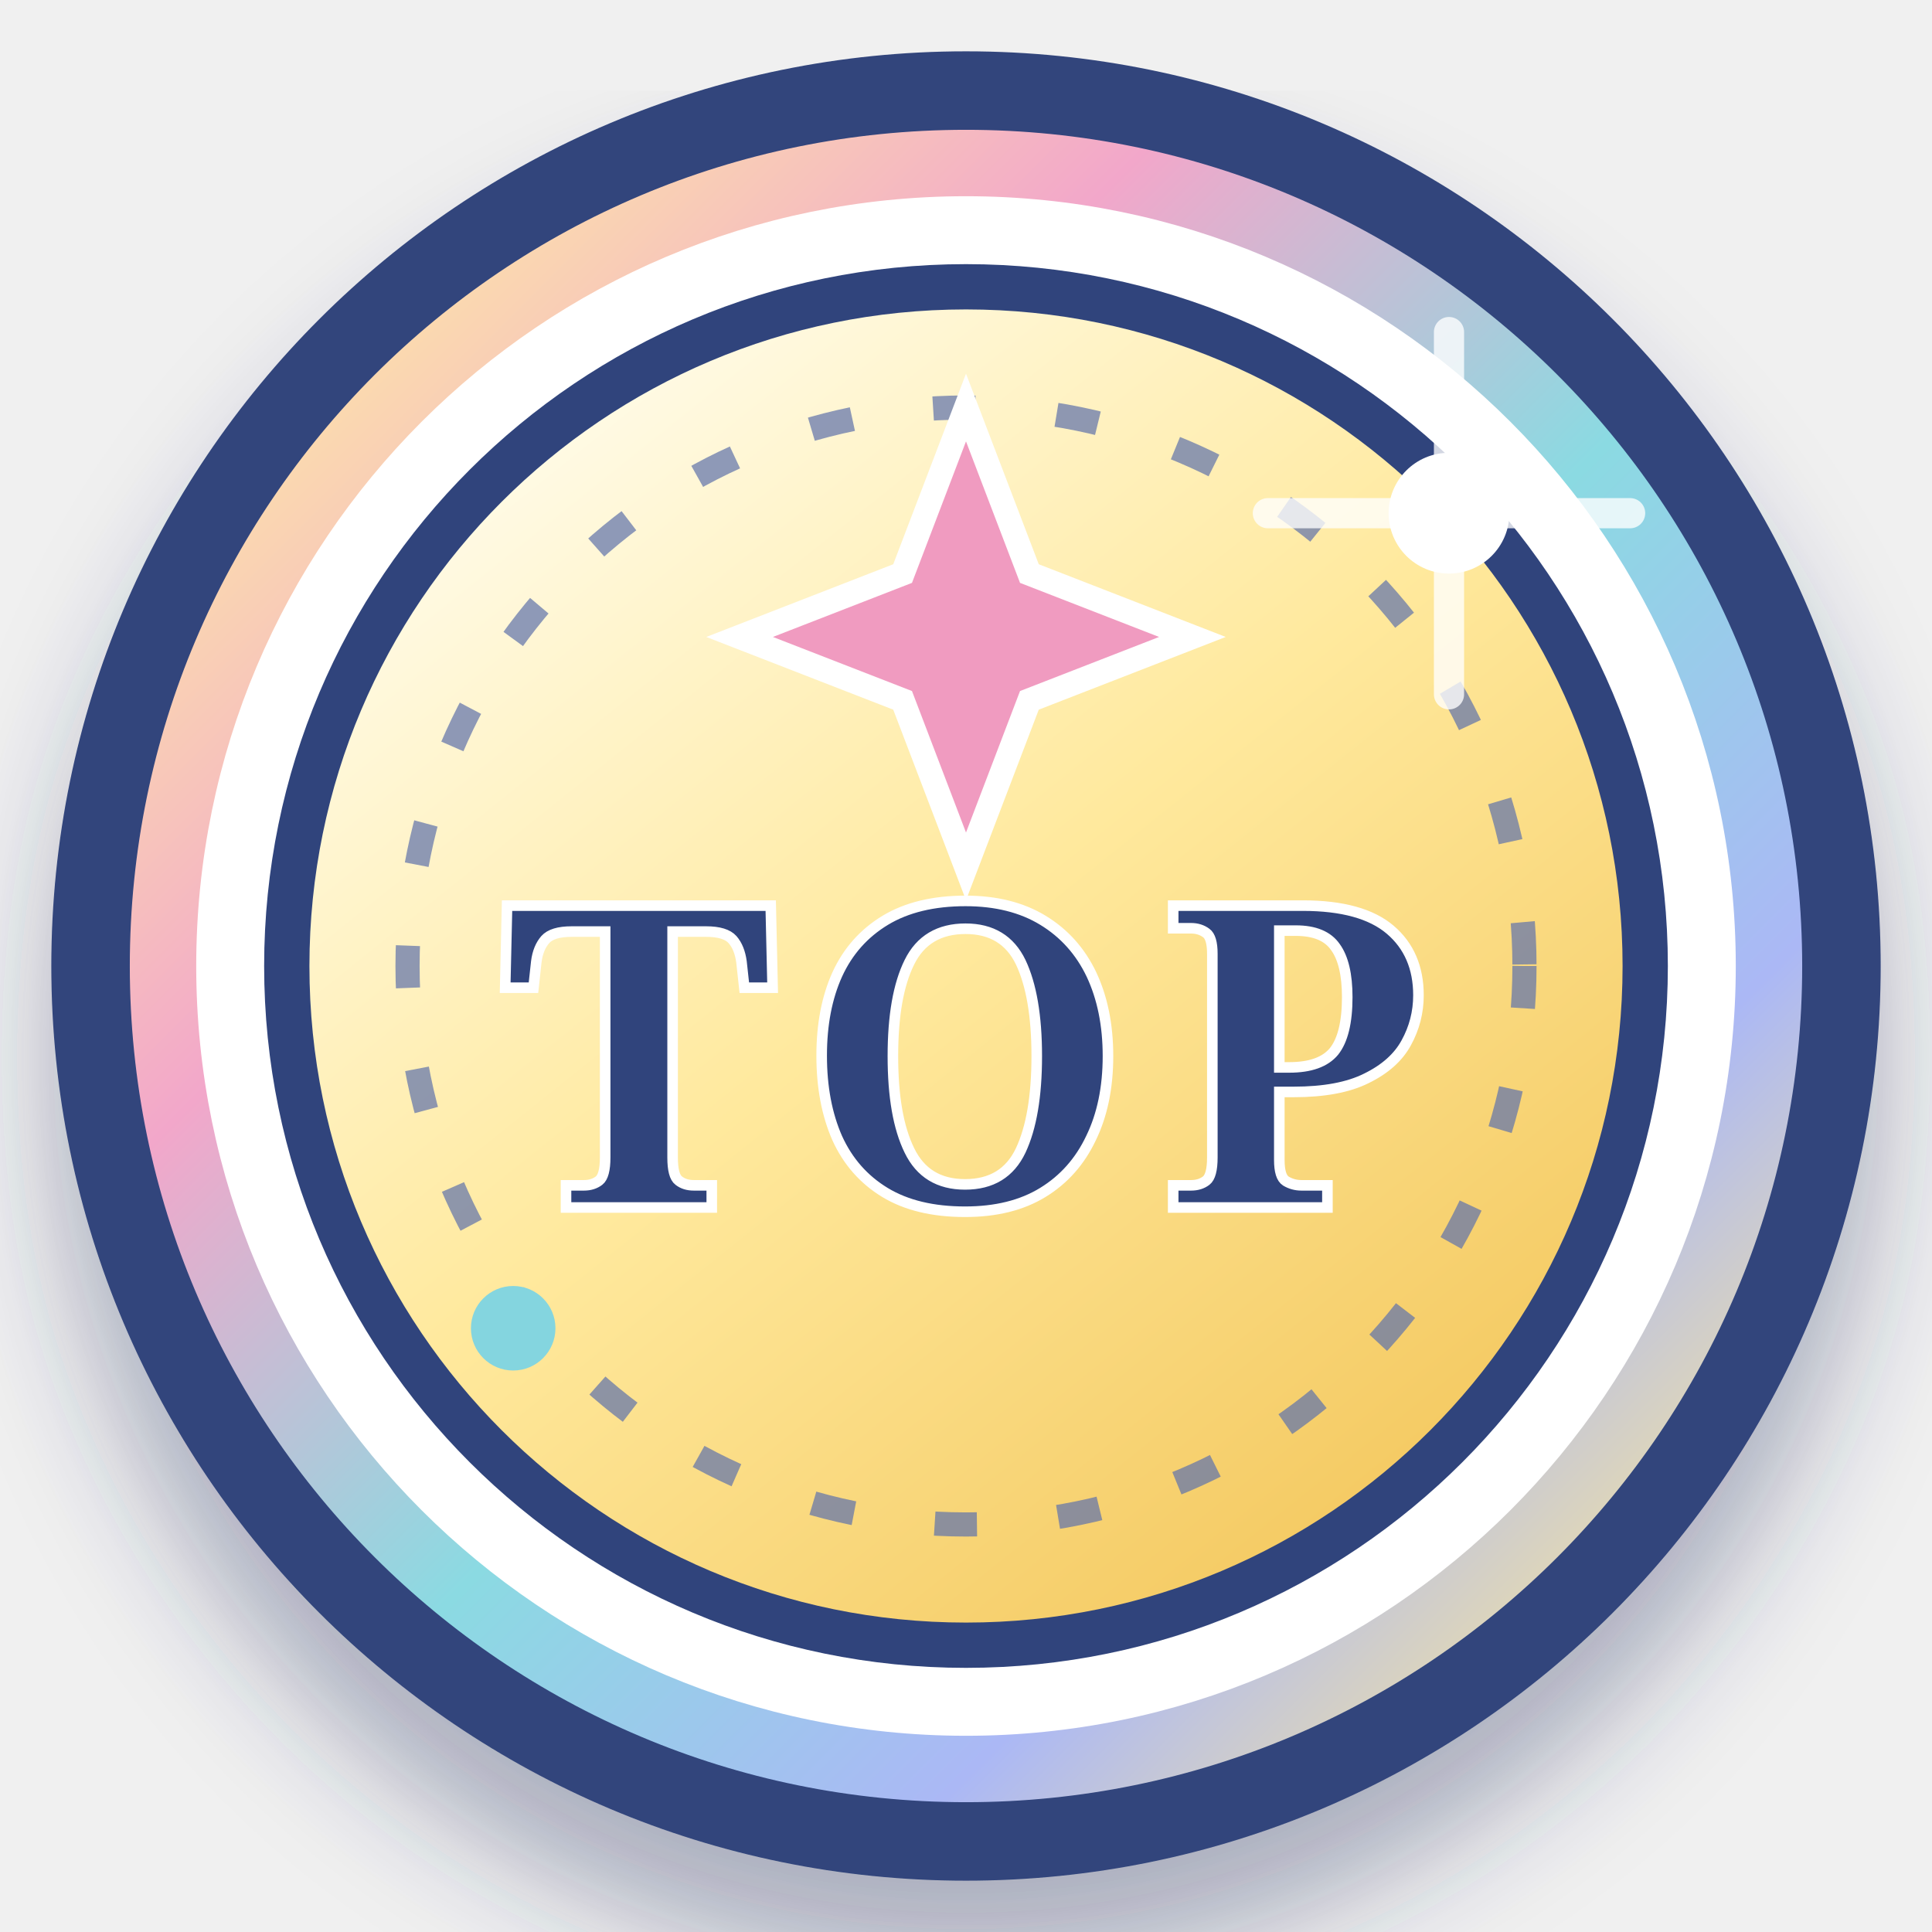
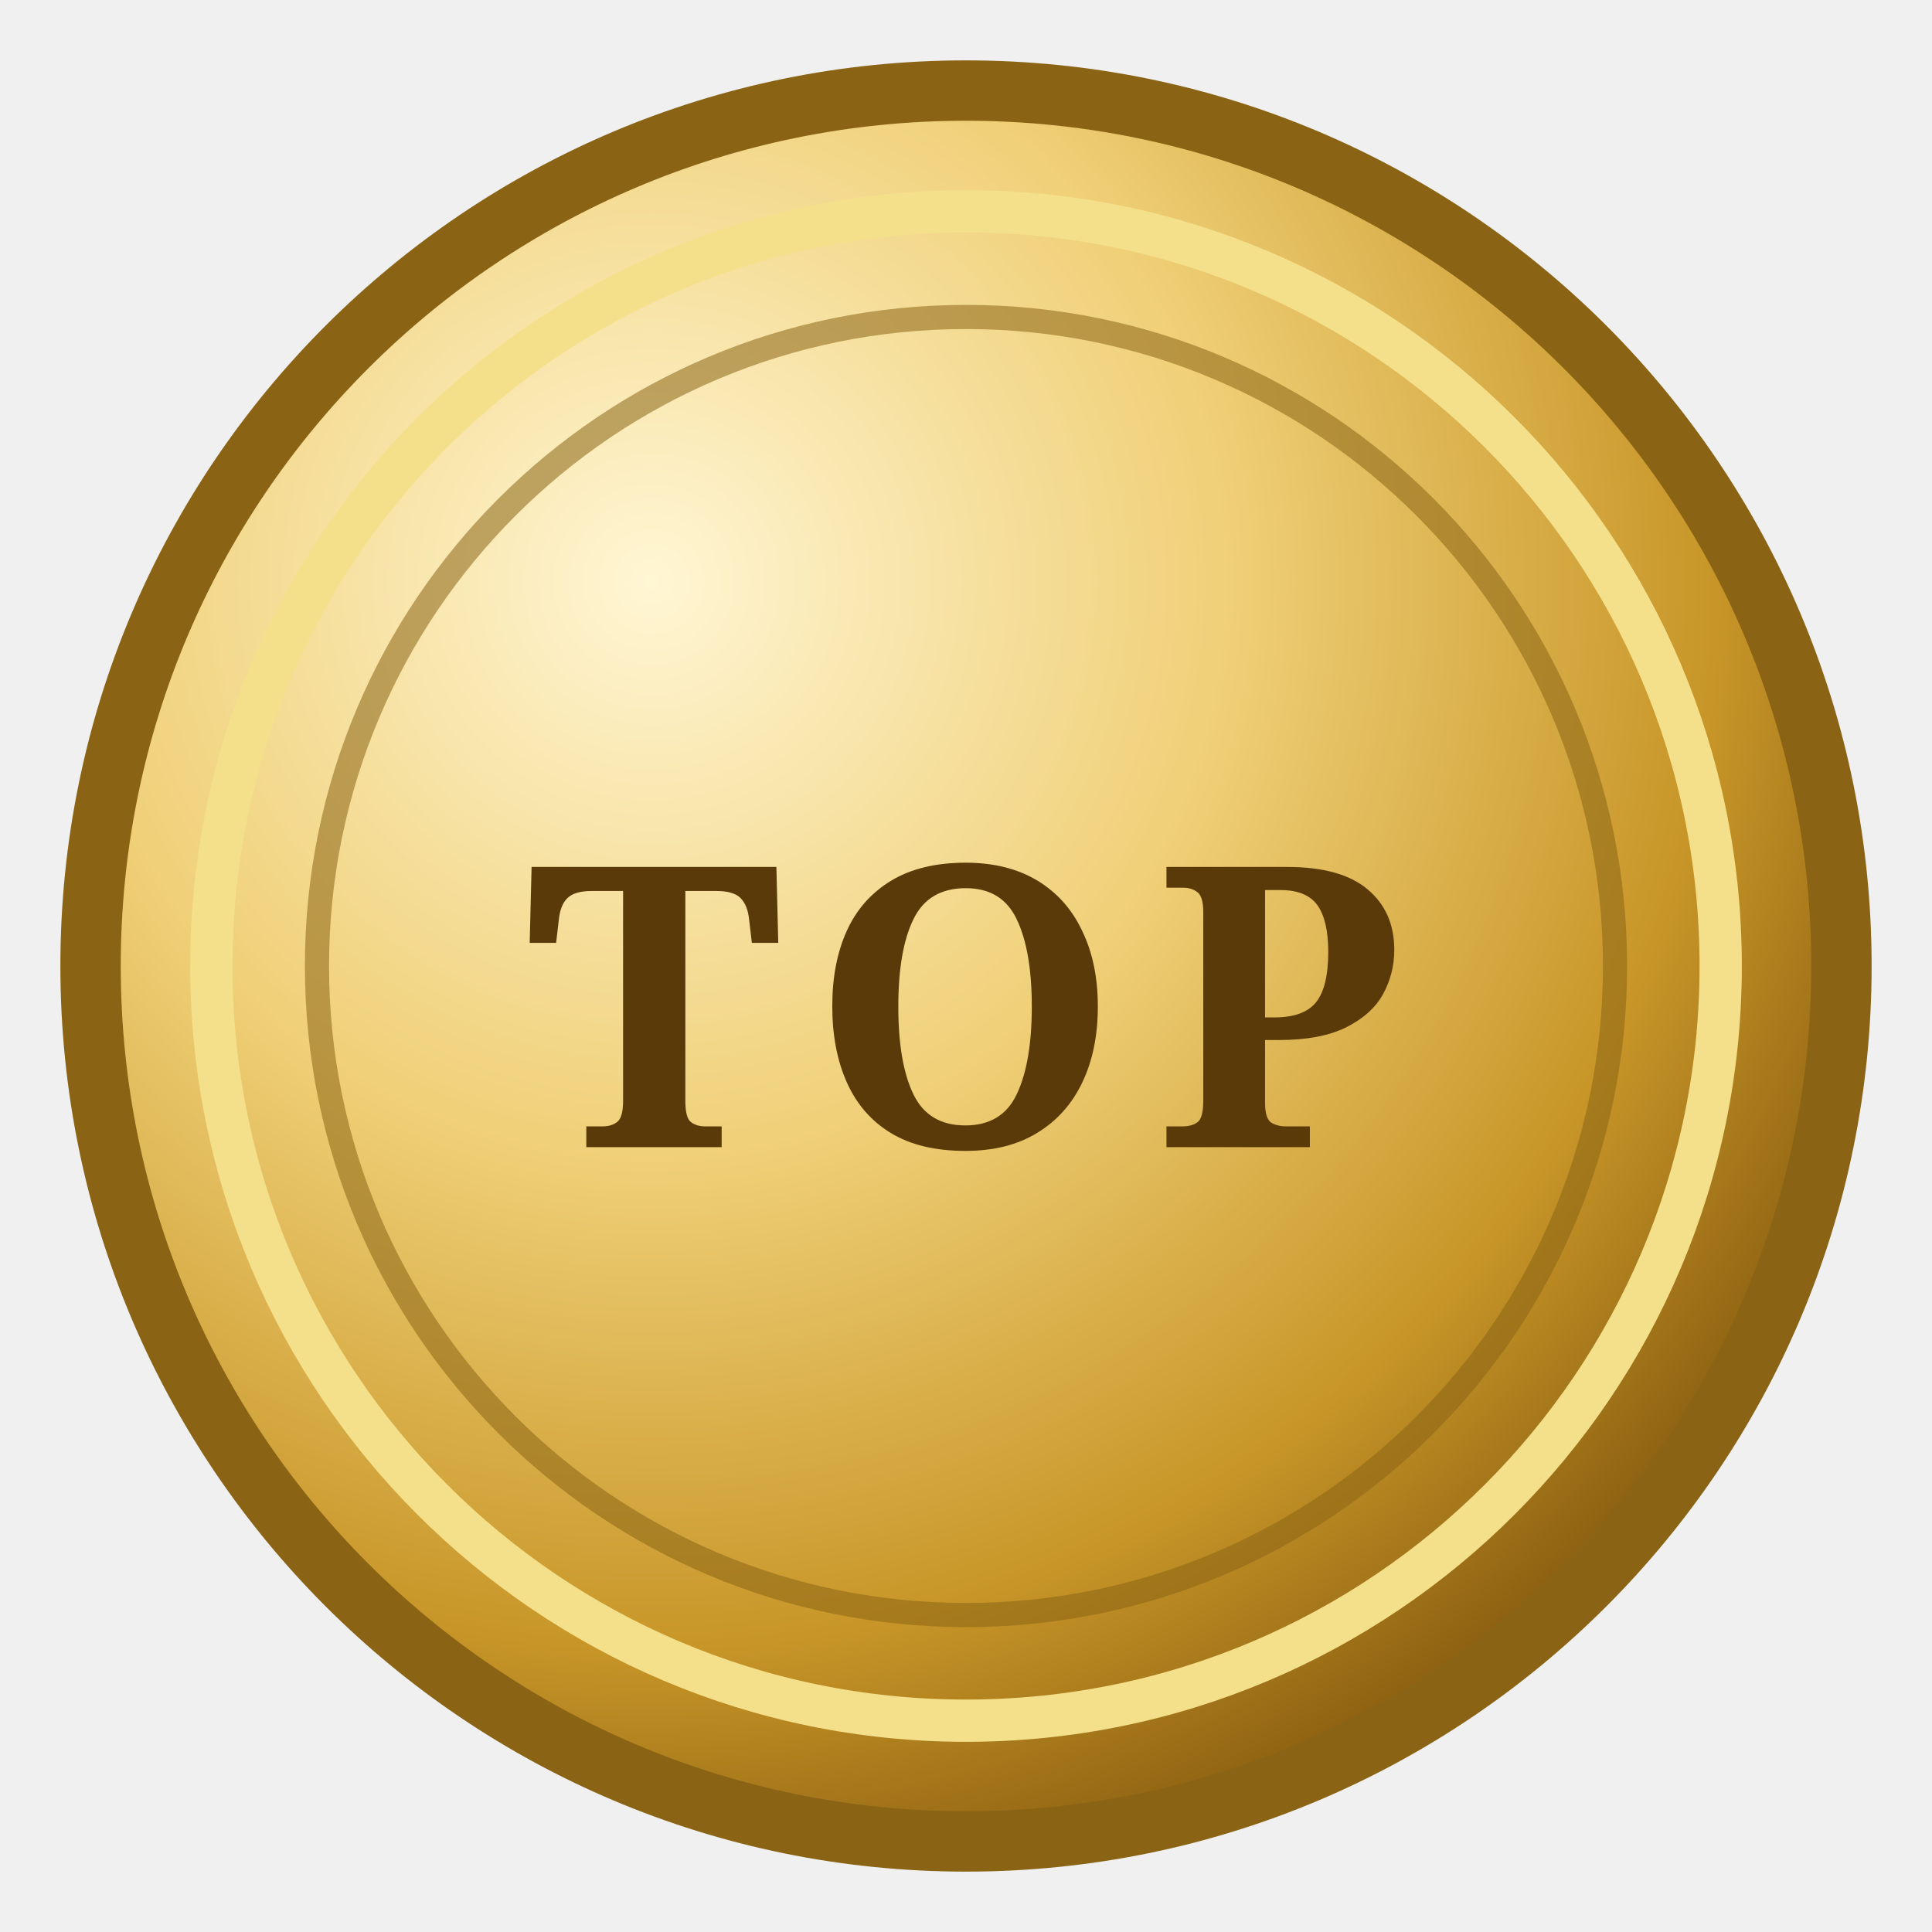
- <svg xmlns="http://www.w3.org/2000/svg" viewBox="0 0 64 64" role="img" aria-label="抛硬币 TOP 星愿徽章">
+ <svg xmlns="http://www.w3.org/2000/svg" viewBox="0 0 64 64" role="img" aria-label="抛硬币 TOP">
  <defs>
-     <linearGradient id="rim" x1="8" y1="8" x2="56" y2="56" gradientUnits="userSpaceOnUse">
-       <stop stop-color="#FFF1A3" />
-       <stop offset=".28" stop-color="#F2A7CA" />
-       <stop offset=".54" stop-color="#8BDAE2" />
-       <stop offset=".78" stop-color="#ABB8F5" />
-       <stop offset="1" stop-color="#FFE994" />
-     </linearGradient>
-     <linearGradient id="face" x1="16" y1="12" x2="48" y2="52" gradientUnits="userSpaceOnUse">
-       <stop stop-color="#FFFDF0" />
-       <stop offset=".48" stop-color="#FFE99D" />
-       <stop offset="1" stop-color="#F3C65B" />
-     </linearGradient>
-     <filter id="shadow" x="-30%" y="-30%" width="160%" height="170%">
-       <feDropShadow dx="0" dy="3" stdDeviation="2" flood-color="#263765" flood-opacity=".35" />
-     </filter>
+     <radialGradient id="face" cx="32%" cy="28%" r="78%">
+       <stop offset="0%" stop-color="#FFF6D4" />
+       <stop offset="42%" stop-color="#F0D078" />
+       <stop offset="78%" stop-color="#C89628" />
+       <stop offset="100%" stop-color="#8A5E10" />
+     </radialGradient>
  </defs>
-   <circle cx="32" cy="32" r="29" fill="url(#rim)" stroke="#30447C" stroke-width="2.6" filter="url(#shadow)" />
-   <circle cx="32" cy="32" r="24.5" fill="#fff" stroke="#fff" stroke-width="2" />
-   <circle cx="32" cy="32" r="22.5" fill="url(#face)" stroke="#30447C" stroke-width="1.5" />
-   <circle cx="32" cy="32" r="18.5" fill="none" stroke="#6274AA" stroke-width=".8" stroke-dasharray="1.4 2.7" opacity=".72" />
-   <path d="M32 13.5l2.1 5.5 5.4 2.1-5.4 2.1-2.1 5.5-2.1-5.5-5.4-2.1 5.4-2.1z" fill="#F09BC0" stroke="#fff" stroke-width=".8" />
-   <text x="32" y="40" text-anchor="middle" font-family="Georgia,serif" font-size="14" font-weight="700" letter-spacing="1" fill="#30447C" stroke="#fff" stroke-width=".35">TOP</text>
-   <circle cx="48" cy="17" r="2" fill="#fff" />
-   <path d="M48 11v12M42 17h12" stroke="#fff" stroke-width="1" stroke-linecap="round" opacity=".78" />
-   <circle cx="17" cy="44" r="1.4" fill="#84D5DF" />
+   <circle cx="32" cy="32" r="29" fill="url(#face)" stroke="#8A6414" stroke-width="2" />
+   <circle cx="32" cy="32" r="25" fill="none" stroke="#F4E08A" stroke-width="1.4" />
+   <circle cx="32" cy="32" r="21.5" fill="none" stroke="#8A6414" stroke-width=".8" opacity=".55" />
+   <text x="32" y="38" text-anchor="middle" font-family="Georgia,serif" font-size="13" font-weight="700" letter-spacing="1.2" fill="#5A3A08">TOP</text>
</svg>
